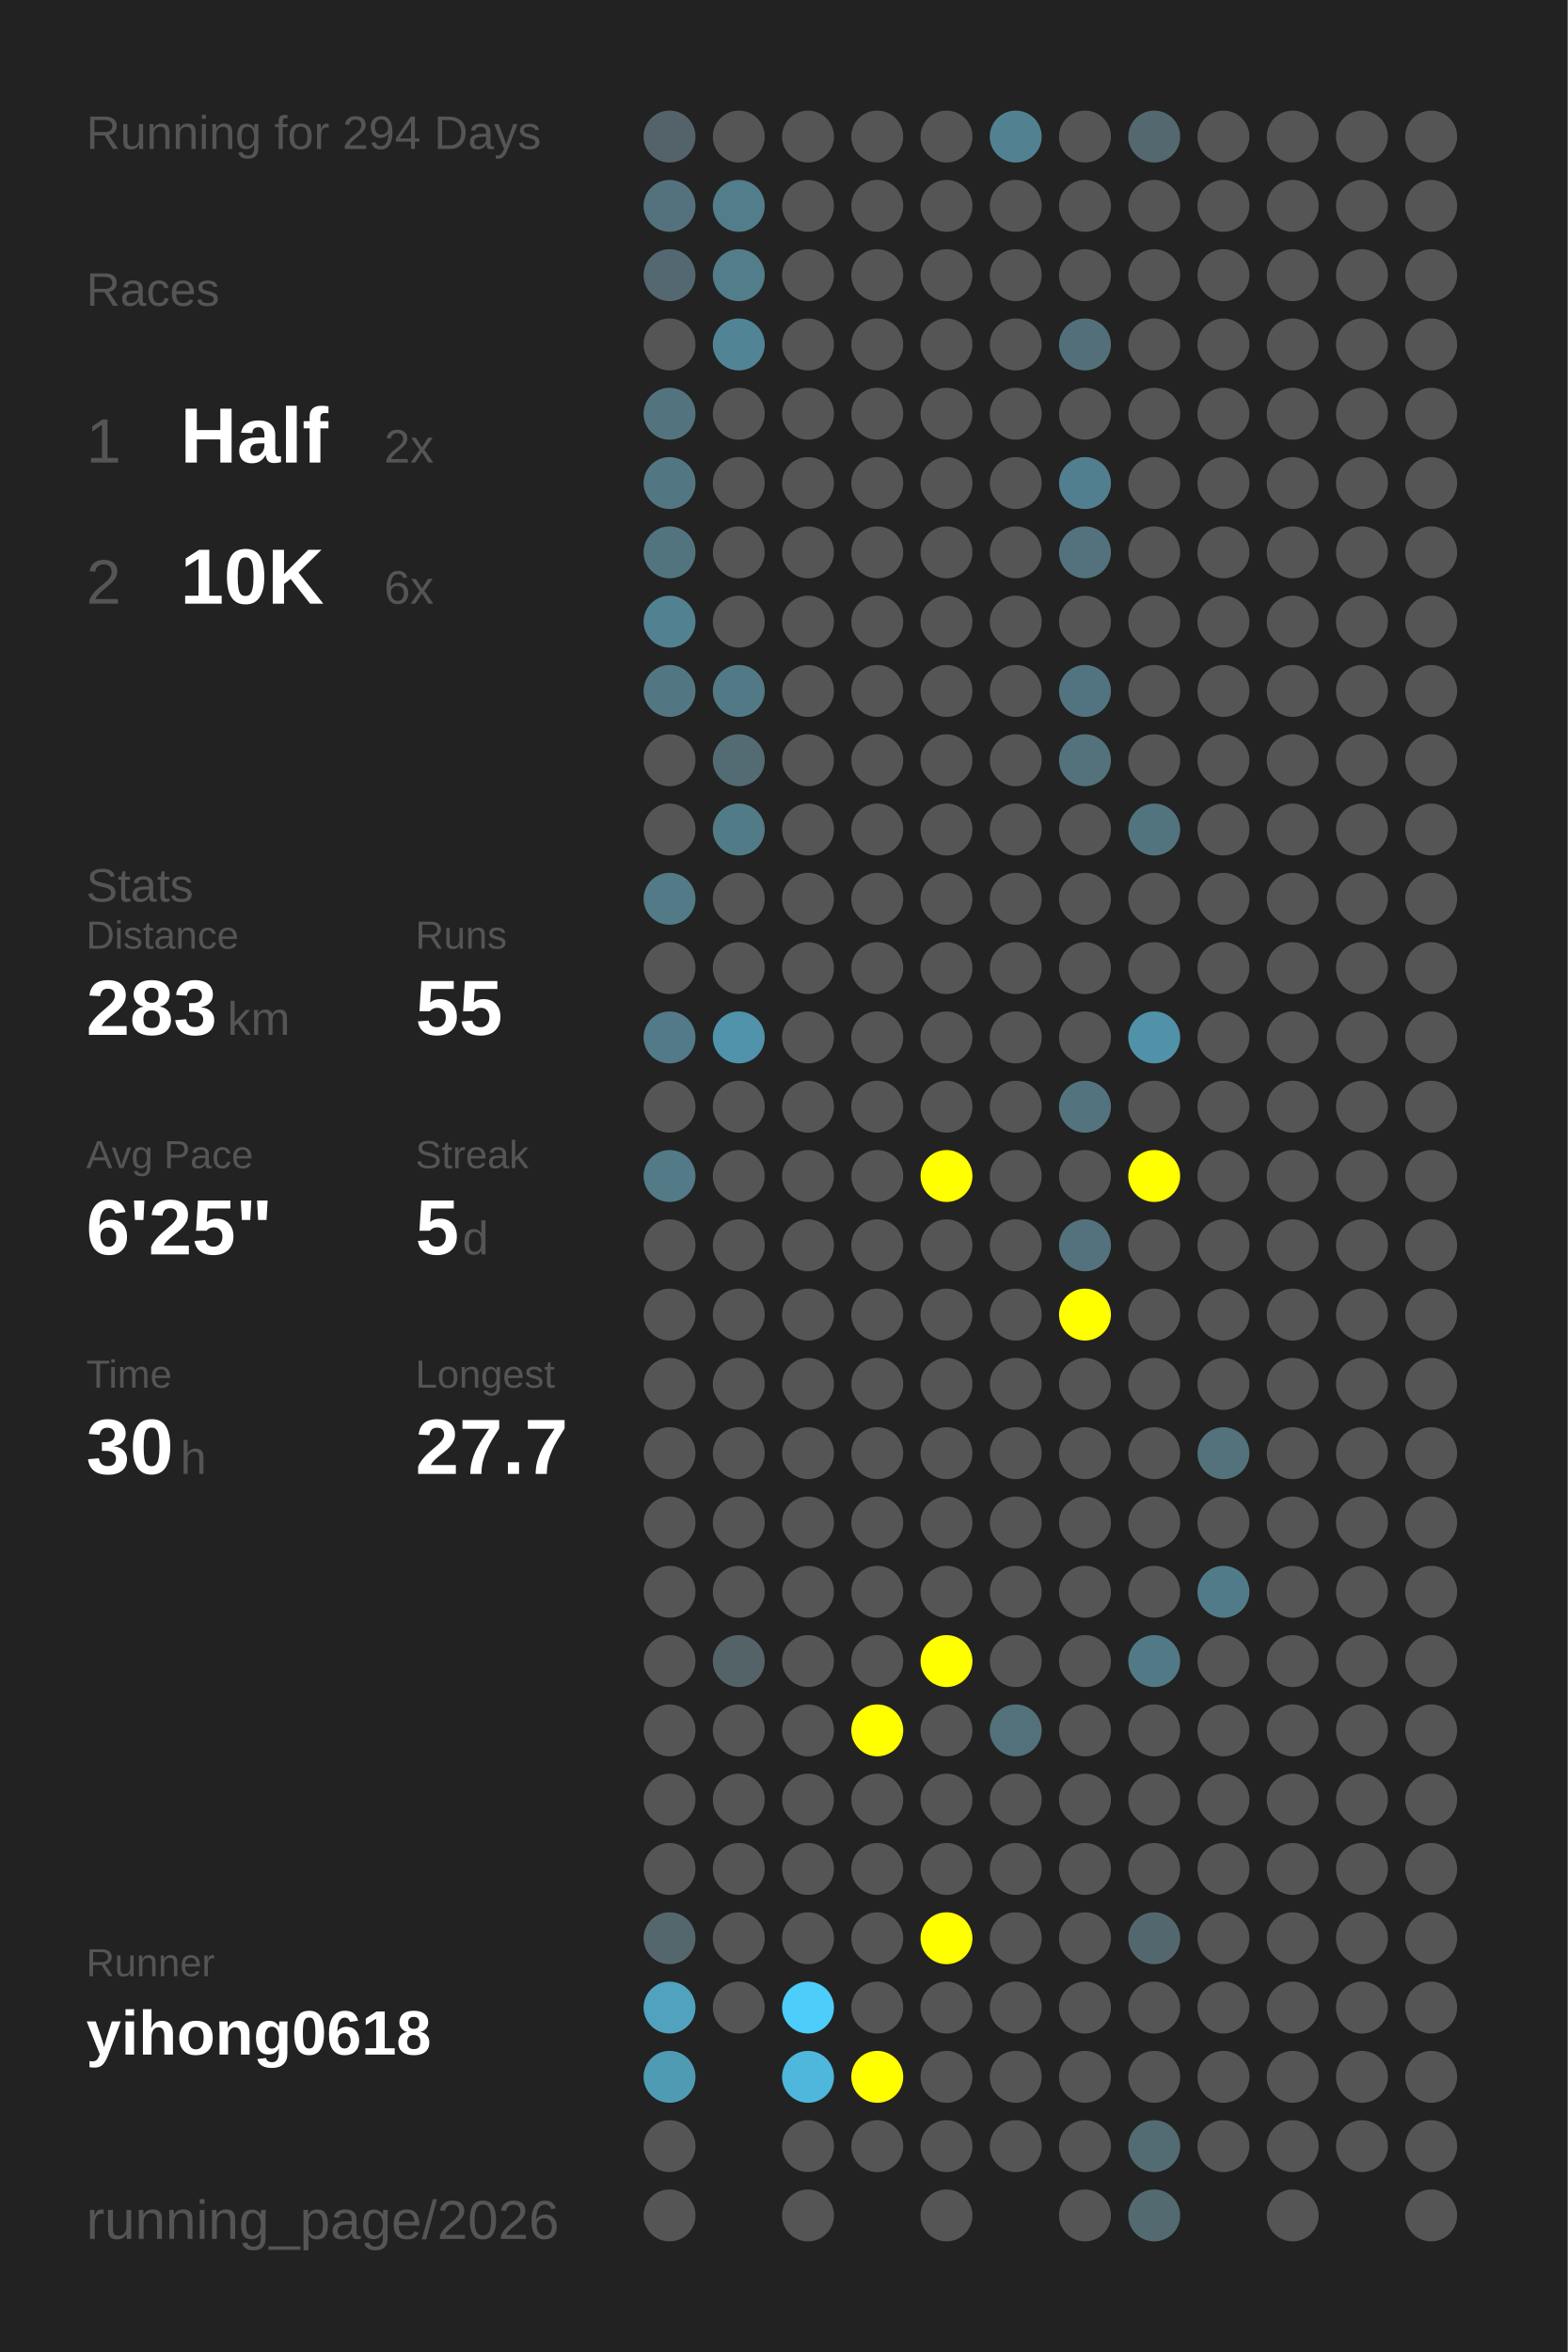
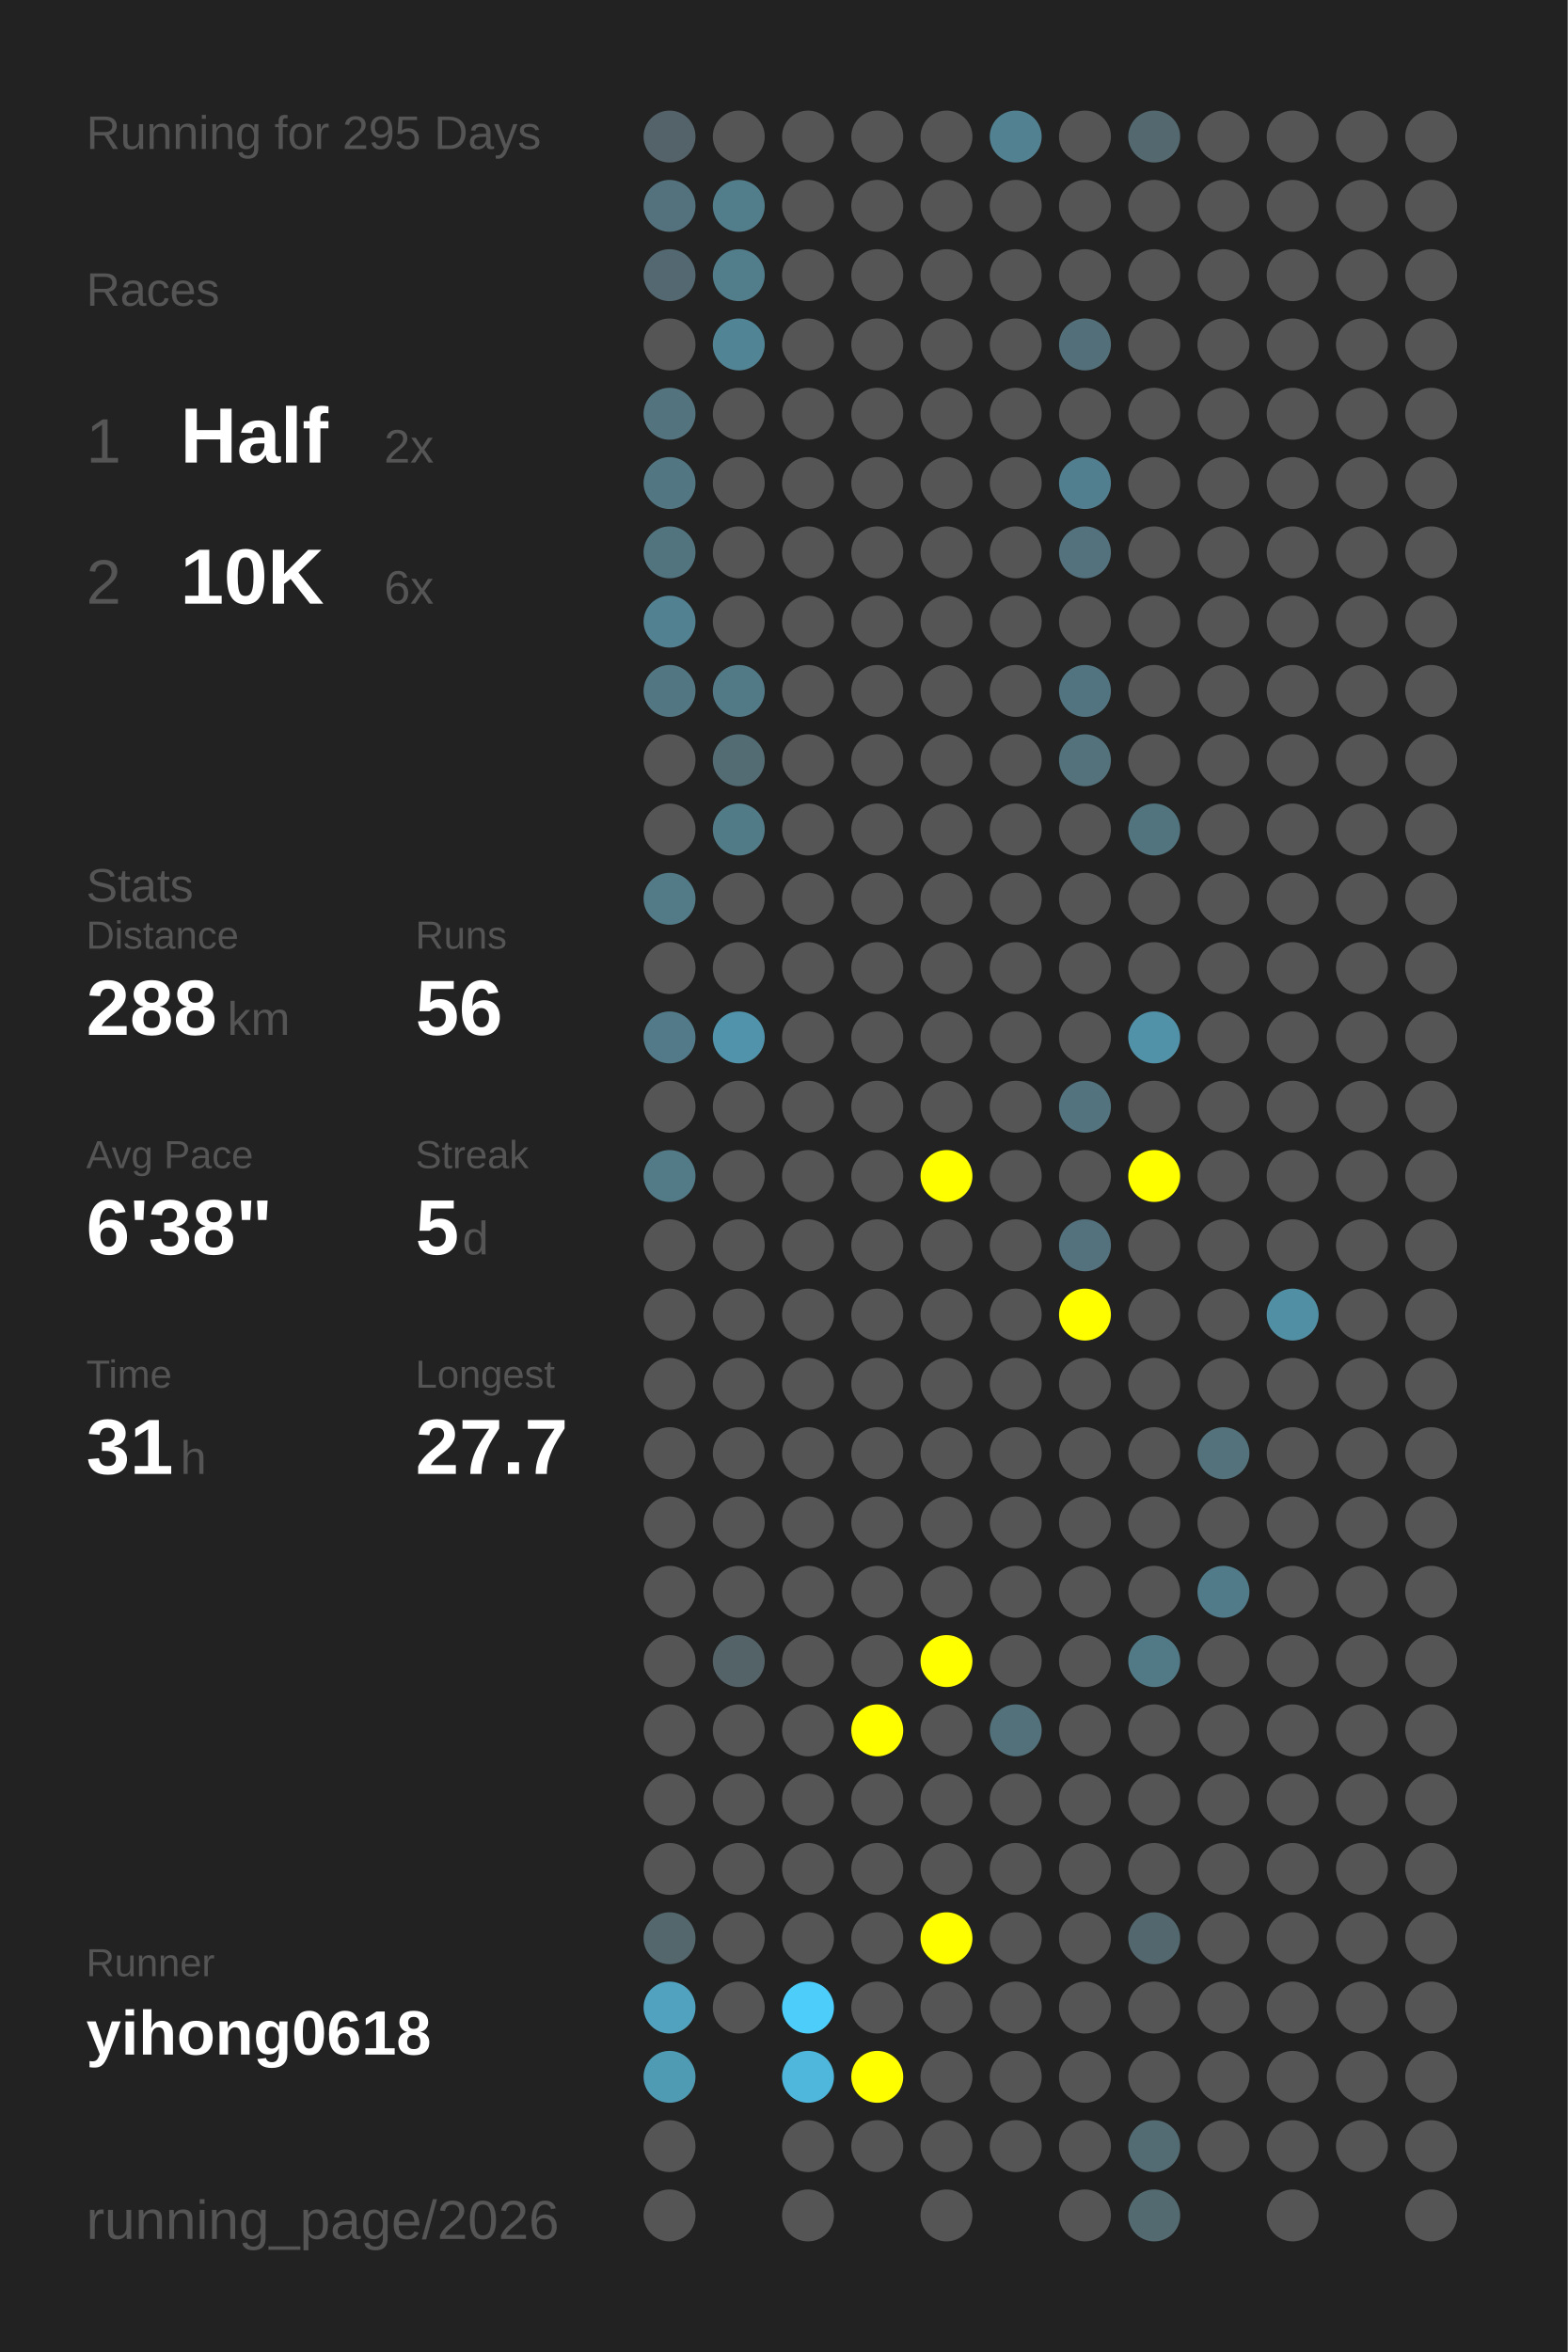
<svg xmlns="http://www.w3.org/2000/svg" baseProfile="full" height="300mm" version="1.1" viewBox="0,0,200,300" width="200mm">
  <defs />
  <rect fill="#222222" height="300" width="200" x="0" y="0" />
-   <text fill="#555555" style="font-size:6px; font-family:Arial;" x="11" y="19">Running for 294 Days</text>
+   <text fill="#555555" style="font-size:6px; font-family:Arial;" x="11" y="19">Running for 295 Days</text>
  <text fill="#555555" style="font-size:6px; font-family:Arial;" x="11" y="39">Races</text>
  <text fill="#555555" style="font-size:8px; font-family:Arial;" x="11" y="59">1</text>
  <text fill="#FFFFFF" style="font-size:10px; font-family:Arial; font-weight:bold;" x="23" y="59">Half</text>
  <text fill="#555555" style="font-size:6px; font-family:Arial;" x="49" y="59">2x</text>
  <text fill="#555555" style="font-size:8px; font-family:Arial;" x="11" y="77">2</text>
  <text fill="#FFFFFF" style="font-size:10px; font-family:Arial; font-weight:bold;" x="23" y="77">10K</text>
  <text fill="#555555" style="font-size:6px; font-family:Arial;" x="49" y="77">6x</text>
  <text fill="#555555" style="font-size:6px; font-family:Arial;" x="11" y="115">Stats</text>
  <text fill="#555555" style="font-size:5px; font-family:Arial;" x="11" y="121">Distance</text>
-   <text fill="#FFFFFF" style="font-size:10px; font-family:Arial; font-weight:bold;" x="11" y="132">283</text>
+   <text fill="#FFFFFF" style="font-size:10px; font-family:Arial; font-weight:bold;" x="11" y="132">288</text>
  <text fill="#555555" style="font-size:6px; font-family:Arial;" x="29" y="132">km</text>
  <text fill="#555555" style="font-size:5px; font-family:Arial;" x="53" y="121">Runs</text>
-   <text fill="#FFFFFF" style="font-size:10px; font-family:Arial; font-weight:bold;" x="53" y="132">55</text>
+   <text fill="#FFFFFF" style="font-size:10px; font-family:Arial; font-weight:bold;" x="53" y="132">56</text>
  <text fill="#555555" style="font-size:5px; font-family:Arial;" x="11" y="149">Avg Pace</text>
-   <text fill="#FFFFFF" style="font-size:10px; font-family:Arial; font-weight:bold;" x="11" y="160">6'25"</text>
+   <text fill="#FFFFFF" style="font-size:10px; font-family:Arial; font-weight:bold;" x="11" y="160">6'38"</text>
  <text fill="#555555" style="font-size:5px; font-family:Arial;" x="53" y="149">Streak</text>
  <text fill="#FFFFFF" style="font-size:10px; font-family:Arial; font-weight:bold;" x="53" y="160">5</text>
  <text fill="#555555" style="font-size:6px; font-family:Arial;" x="59" y="160">d</text>
  <text fill="#555555" style="font-size:5px; font-family:Arial;" x="11" y="177">Time</text>
-   <text fill="#FFFFFF" style="font-size:10px; font-family:Arial; font-weight:bold;" x="11" y="188">30</text>
+   <text fill="#FFFFFF" style="font-size:10px; font-family:Arial; font-weight:bold;" x="11" y="188">31</text>
  <text fill="#555555" style="font-size:6px; font-family:Arial;" x="23" y="188">h</text>
  <text fill="#555555" style="font-size:5px; font-family:Arial;" x="53" y="177">Longest</text>
  <text fill="#FFFFFF" style="font-size:10px; font-family:Arial; font-weight:bold;" x="53" y="188">27.7</text>
  <text fill="#555555" style="font-size:5px; font-family:Arial;" x="11" y="252.065">Runner</text>
  <text fill="#FFFFFF" style="font-size:8px; font-family:Arial; font-weight:bold;" x="11" y="262.065">yihong0618</text>
  <text fill="#555555" style="font-size:7px; font-family:Arial;" x="11" y="285.581">running_page/2026</text>
  <circle cx="85.417" cy="17.419" fill="#546369" r="3.312" />
  <circle cx="85.417" cy="26.258" fill="#53727d" r="3.312" />
  <circle cx="85.417" cy="35.097" fill="#536870" r="3.312" />
  <circle cx="85.417" cy="43.935" fill="#555555" r="3.312" />
  <circle cx="85.417" cy="52.774" fill="#53747f" r="3.312" />
  <circle cx="85.417" cy="61.613" fill="#527783" r="3.312" />
  <circle cx="85.417" cy="70.452" fill="#52747f" r="3.312" />
  <circle cx="85.417" cy="79.29" fill="#528191" r="3.312" />
  <circle cx="85.417" cy="88.129" fill="#527783" r="3.312" />
  <circle cx="85.417" cy="96.968" fill="#555555" r="3.312" />
  <circle cx="85.417" cy="105.806" fill="#555555" r="3.312" />
  <circle cx="85.417" cy="114.645" fill="#527a87" r="3.312" />
  <circle cx="85.417" cy="123.484" fill="#555555" r="3.312" />
  <circle cx="85.417" cy="132.323" fill="#527a88" r="3.312" />
  <circle cx="85.417" cy="141.161" fill="#555555" r="3.312" />
  <circle cx="85.417" cy="150" fill="#527a87" r="3.312" />
  <circle cx="85.417" cy="158.839" fill="#555555" r="3.312" />
  <circle cx="85.417" cy="167.677" fill="#555555" r="3.312" />
  <circle cx="85.417" cy="176.516" fill="#555555" r="3.312" />
  <circle cx="85.417" cy="185.355" fill="#555555" r="3.312" />
  <circle cx="85.417" cy="194.194" fill="#555555" r="3.312" />
  <circle cx="85.417" cy="203.032" fill="#555555" r="3.312" />
  <circle cx="85.417" cy="211.871" fill="#555555" r="3.312" />
  <circle cx="85.417" cy="220.71" fill="#555555" r="3.312" />
  <circle cx="85.417" cy="229.548" fill="#555555" r="3.312" />
  <circle cx="85.417" cy="238.387" fill="#555555" r="3.312" />
  <circle cx="85.417" cy="247.226" fill="#53676d" r="3.312" />
  <circle cx="85.417" cy="256.065" fill="#50a2be" r="3.312" />
  <circle cx="85.417" cy="264.903" fill="#509bb4" r="3.312" />
  <circle cx="85.417" cy="273.742" fill="#555555" r="3.312" />
  <circle cx="85.417" cy="282.581" fill="#555555" r="3.312" />
  <circle cx="94.25" cy="17.419" fill="#555555" r="3.312" />
  <circle cx="94.25" cy="26.258" fill="#527d8b" r="3.312" />
  <circle cx="94.25" cy="35.097" fill="#527d8b" r="3.312" />
  <circle cx="94.25" cy="43.935" fill="#518596" r="3.312" />
  <circle cx="94.25" cy="52.774" fill="#555555" r="3.312" />
  <circle cx="94.25" cy="61.613" fill="#555555" r="3.312" />
  <circle cx="94.25" cy="70.452" fill="#555555" r="3.312" />
  <circle cx="94.25" cy="79.29" fill="#555555" r="3.312" />
  <circle cx="94.25" cy="88.129" fill="#527986" r="3.312" />
  <circle cx="94.25" cy="96.968" fill="#536b73" r="3.312" />
  <circle cx="94.25" cy="105.806" fill="#527b88" r="3.312" />
  <circle cx="94.25" cy="114.645" fill="#555555" r="3.312" />
  <circle cx="94.25" cy="123.484" fill="#555555" r="3.312" />
  <circle cx="94.25" cy="132.323" fill="#5093aa" r="3.312" />
  <circle cx="94.25" cy="141.161" fill="#555555" r="3.312" />
  <circle cx="94.25" cy="150" fill="#555555" r="3.312" />
  <circle cx="94.25" cy="158.839" fill="#555555" r="3.312" />
  <circle cx="94.25" cy="167.677" fill="#555555" r="3.312" />
  <circle cx="94.25" cy="176.516" fill="#555555" r="3.312" />
  <circle cx="94.25" cy="185.355" fill="#555555" r="3.312" />
  <circle cx="94.25" cy="194.194" fill="#555555" r="3.312" />
  <circle cx="94.25" cy="203.032" fill="#555555" r="3.312" />
  <circle cx="94.25" cy="211.871" fill="#546368" r="3.312" />
  <circle cx="94.25" cy="220.71" fill="#555555" r="3.312" />
  <circle cx="94.25" cy="229.548" fill="#555555" r="3.312" />
  <circle cx="94.25" cy="238.387" fill="#555555" r="3.312" />
  <circle cx="94.25" cy="247.226" fill="#555555" r="3.312" />
  <circle cx="94.25" cy="256.065" fill="#555555" r="3.312" />
  <circle cx="103.083" cy="17.419" fill="#555555" r="3.312" />
  <circle cx="103.083" cy="26.258" fill="#555555" r="3.312" />
  <circle cx="103.083" cy="35.097" fill="#555555" r="3.312" />
  <circle cx="103.083" cy="43.935" fill="#555555" r="3.312" />
  <circle cx="103.083" cy="52.774" fill="#555555" r="3.312" />
  <circle cx="103.083" cy="61.613" fill="#555555" r="3.312" />
  <circle cx="103.083" cy="70.452" fill="#555555" r="3.312" />
  <circle cx="103.083" cy="79.29" fill="#555555" r="3.312" />
  <circle cx="103.083" cy="88.129" fill="#555555" r="3.312" />
  <circle cx="103.083" cy="96.968" fill="#555555" r="3.312" />
  <circle cx="103.083" cy="105.806" fill="#555555" r="3.312" />
  <circle cx="103.083" cy="114.645" fill="#555555" r="3.312" />
  <circle cx="103.083" cy="123.484" fill="#555555" r="3.312" />
  <circle cx="103.083" cy="132.323" fill="#555555" r="3.312" />
  <circle cx="103.083" cy="141.161" fill="#555555" r="3.312" />
  <circle cx="103.083" cy="150" fill="#555555" r="3.312" />
  <circle cx="103.083" cy="158.839" fill="#555555" r="3.312" />
  <circle cx="103.083" cy="167.677" fill="#555555" r="3.312" />
  <circle cx="103.083" cy="176.516" fill="#555555" r="3.312" />
  <circle cx="103.083" cy="185.355" fill="#555555" r="3.312" />
  <circle cx="103.083" cy="194.194" fill="#555555" r="3.312" />
  <circle cx="103.083" cy="203.032" fill="#555555" r="3.312" />
  <circle cx="103.083" cy="211.871" fill="#555555" r="3.312" />
  <circle cx="103.083" cy="220.71" fill="#555555" r="3.312" />
  <circle cx="103.083" cy="229.548" fill="#555555" r="3.312" />
  <circle cx="103.083" cy="238.387" fill="#555555" r="3.312" />
  <circle cx="103.083" cy="247.226" fill="#555555" r="3.312" />
  <circle cx="103.083" cy="256.065" fill="#4dcdf9" r="3.312" />
  <circle cx="103.083" cy="264.903" fill="#4eb7db" r="3.312" />
  <circle cx="103.083" cy="273.742" fill="#555555" r="3.312" />
  <circle cx="103.083" cy="282.581" fill="#555555" r="3.312" />
  <circle cx="111.917" cy="17.419" fill="#555555" r="3.312" />
  <circle cx="111.917" cy="26.258" fill="#555555" r="3.312" />
  <circle cx="111.917" cy="35.097" fill="#555555" r="3.312" />
  <circle cx="111.917" cy="43.935" fill="#555555" r="3.312" />
  <circle cx="111.917" cy="52.774" fill="#555555" r="3.312" />
  <circle cx="111.917" cy="61.613" fill="#555555" r="3.312" />
  <circle cx="111.917" cy="70.452" fill="#555555" r="3.312" />
  <circle cx="111.917" cy="79.29" fill="#555555" r="3.312" />
  <circle cx="111.917" cy="88.129" fill="#555555" r="3.312" />
  <circle cx="111.917" cy="96.968" fill="#555555" r="3.312" />
  <circle cx="111.917" cy="105.806" fill="#555555" r="3.312" />
  <circle cx="111.917" cy="114.645" fill="#555555" r="3.312" />
  <circle cx="111.917" cy="123.484" fill="#555555" r="3.312" />
  <circle cx="111.917" cy="132.323" fill="#555555" r="3.312" />
  <circle cx="111.917" cy="141.161" fill="#555555" r="3.312" />
  <circle cx="111.917" cy="150" fill="#555555" r="3.312" />
  <circle cx="111.917" cy="158.839" fill="#555555" r="3.312" />
  <circle cx="111.917" cy="167.677" fill="#555555" r="3.312" />
  <circle cx="111.917" cy="176.516" fill="#555555" r="3.312" />
  <circle cx="111.917" cy="185.355" fill="#555555" r="3.312" />
  <circle cx="111.917" cy="194.194" fill="#555555" r="3.312" />
  <circle cx="111.917" cy="203.032" fill="#555555" r="3.312" />
  <circle cx="111.917" cy="211.871" fill="#555555" r="3.312" />
  <circle cx="111.917" cy="220.71" fill="#FFFF00" r="3.312" />
  <circle cx="111.917" cy="229.548" fill="#555555" r="3.312" />
  <circle cx="111.917" cy="238.387" fill="#555555" r="3.312" />
  <circle cx="111.917" cy="247.226" fill="#555555" r="3.312" />
  <circle cx="111.917" cy="256.065" fill="#555555" r="3.312" />
  <circle cx="111.917" cy="264.903" fill="#FFFF00" r="3.312" />
  <circle cx="111.917" cy="273.742" fill="#555555" r="3.312" />
  <circle cx="120.75" cy="17.419" fill="#555555" r="3.312" />
  <circle cx="120.75" cy="26.258" fill="#555555" r="3.312" />
  <circle cx="120.75" cy="35.097" fill="#555555" r="3.312" />
  <circle cx="120.75" cy="43.935" fill="#555555" r="3.312" />
  <circle cx="120.75" cy="52.774" fill="#555555" r="3.312" />
  <circle cx="120.75" cy="61.613" fill="#555555" r="3.312" />
  <circle cx="120.75" cy="70.452" fill="#555555" r="3.312" />
  <circle cx="120.75" cy="79.29" fill="#555555" r="3.312" />
  <circle cx="120.75" cy="88.129" fill="#555555" r="3.312" />
  <circle cx="120.75" cy="96.968" fill="#555555" r="3.312" />
  <circle cx="120.75" cy="105.806" fill="#555555" r="3.312" />
  <circle cx="120.75" cy="114.645" fill="#555555" r="3.312" />
  <circle cx="120.75" cy="123.484" fill="#555555" r="3.312" />
  <circle cx="120.75" cy="132.323" fill="#555555" r="3.312" />
  <circle cx="120.75" cy="141.161" fill="#555555" r="3.312" />
  <circle cx="120.75" cy="150" fill="#FFFF00" r="3.312" />
  <circle cx="120.75" cy="158.839" fill="#555555" r="3.312" />
  <circle cx="120.75" cy="167.677" fill="#555555" r="3.312" />
  <circle cx="120.75" cy="176.516" fill="#555555" r="3.312" />
  <circle cx="120.75" cy="185.355" fill="#555555" r="3.312" />
  <circle cx="120.75" cy="194.194" fill="#555555" r="3.312" />
  <circle cx="120.75" cy="203.032" fill="#555555" r="3.312" />
  <circle cx="120.75" cy="211.871" fill="#FFFF00" r="3.312" />
  <circle cx="120.75" cy="220.71" fill="#555555" r="3.312" />
  <circle cx="120.75" cy="229.548" fill="#555555" r="3.312" />
  <circle cx="120.75" cy="238.387" fill="#555555" r="3.312" />
  <circle cx="120.75" cy="247.226" fill="#FFFF00" r="3.312" />
  <circle cx="120.75" cy="256.065" fill="#555555" r="3.312" />
  <circle cx="120.75" cy="264.903" fill="#555555" r="3.312" />
  <circle cx="120.75" cy="273.742" fill="#555555" r="3.312" />
  <circle cx="120.75" cy="282.581" fill="#555555" r="3.312" />
  <circle cx="129.583" cy="17.419" fill="#528292" r="3.312" />
  <circle cx="129.583" cy="26.258" fill="#555555" r="3.312" />
  <circle cx="129.583" cy="35.097" fill="#555555" r="3.312" />
  <circle cx="129.583" cy="43.935" fill="#555555" r="3.312" />
  <circle cx="129.583" cy="52.774" fill="#555555" r="3.312" />
  <circle cx="129.583" cy="61.613" fill="#555555" r="3.312" />
  <circle cx="129.583" cy="70.452" fill="#555555" r="3.312" />
  <circle cx="129.583" cy="79.29" fill="#555555" r="3.312" />
  <circle cx="129.583" cy="88.129" fill="#555555" r="3.312" />
  <circle cx="129.583" cy="96.968" fill="#555555" r="3.312" />
  <circle cx="129.583" cy="105.806" fill="#555555" r="3.312" />
  <circle cx="129.583" cy="114.645" fill="#555555" r="3.312" />
  <circle cx="129.583" cy="123.484" fill="#555555" r="3.312" />
  <circle cx="129.583" cy="132.323" fill="#555555" r="3.312" />
  <circle cx="129.583" cy="141.161" fill="#555555" r="3.312" />
  <circle cx="129.583" cy="150" fill="#555555" r="3.312" />
  <circle cx="129.583" cy="158.839" fill="#555555" r="3.312" />
  <circle cx="129.583" cy="167.677" fill="#555555" r="3.312" />
  <circle cx="129.583" cy="176.516" fill="#555555" r="3.312" />
  <circle cx="129.583" cy="185.355" fill="#555555" r="3.312" />
  <circle cx="129.583" cy="194.194" fill="#555555" r="3.312" />
  <circle cx="129.583" cy="203.032" fill="#555555" r="3.312" />
  <circle cx="129.583" cy="211.871" fill="#555555" r="3.312" />
  <circle cx="129.583" cy="220.71" fill="#53717b" r="3.312" />
  <circle cx="129.583" cy="229.548" fill="#555555" r="3.312" />
  <circle cx="129.583" cy="238.387" fill="#555555" r="3.312" />
  <circle cx="129.583" cy="247.226" fill="#555555" r="3.312" />
  <circle cx="129.583" cy="256.065" fill="#555555" r="3.312" />
  <circle cx="129.583" cy="264.903" fill="#555555" r="3.312" />
  <circle cx="129.583" cy="273.742" fill="#555555" r="3.312" />
  <circle cx="138.417" cy="17.419" fill="#555555" r="3.312" />
  <circle cx="138.417" cy="26.258" fill="#555555" r="3.312" />
  <circle cx="138.417" cy="35.097" fill="#555555" r="3.312" />
  <circle cx="138.417" cy="43.935" fill="#53707a" r="3.312" />
  <circle cx="138.417" cy="52.774" fill="#555555" r="3.312" />
  <circle cx="138.417" cy="61.613" fill="#527f8f" r="3.312" />
  <circle cx="138.417" cy="70.452" fill="#53727d" r="3.312" />
  <circle cx="138.417" cy="79.29" fill="#555555" r="3.312" />
  <circle cx="138.417" cy="88.129" fill="#527480" r="3.312" />
  <circle cx="138.417" cy="96.968" fill="#53727c" r="3.312" />
  <circle cx="138.417" cy="105.806" fill="#555555" r="3.312" />
  <circle cx="138.417" cy="114.645" fill="#555555" r="3.312" />
  <circle cx="138.417" cy="123.484" fill="#555555" r="3.312" />
  <circle cx="138.417" cy="132.323" fill="#555555" r="3.312" />
  <circle cx="138.417" cy="141.161" fill="#53737e" r="3.312" />
  <circle cx="138.417" cy="150" fill="#555555" r="3.312" />
  <circle cx="138.417" cy="158.839" fill="#53727d" r="3.312" />
  <circle cx="138.417" cy="167.677" fill="#FFFF00" r="3.312" />
  <circle cx="138.417" cy="176.516" fill="#555555" r="3.312" />
  <circle cx="138.417" cy="185.355" fill="#555555" r="3.312" />
  <circle cx="138.417" cy="194.194" fill="#555555" r="3.312" />
  <circle cx="138.417" cy="203.032" fill="#555555" r="3.312" />
  <circle cx="138.417" cy="211.871" fill="#555555" r="3.312" />
  <circle cx="138.417" cy="220.71" fill="#555555" r="3.312" />
  <circle cx="138.417" cy="229.548" fill="#555555" r="3.312" />
  <circle cx="138.417" cy="238.387" fill="#555555" r="3.312" />
  <circle cx="138.417" cy="247.226" fill="#555555" r="3.312" />
  <circle cx="138.417" cy="256.065" fill="#555555" r="3.312" />
  <circle cx="138.417" cy="264.903" fill="#555555" r="3.312" />
  <circle cx="138.417" cy="273.742" fill="#555555" r="3.312" />
  <circle cx="138.417" cy="282.581" fill="#555555" r="3.312" />
  <circle cx="147.25" cy="17.419" fill="#53686f" r="3.312" />
  <circle cx="147.25" cy="26.258" fill="#555555" r="3.312" />
  <circle cx="147.25" cy="35.097" fill="#555555" r="3.312" />
  <circle cx="147.25" cy="43.935" fill="#555555" r="3.312" />
  <circle cx="147.25" cy="52.774" fill="#555555" r="3.312" />
  <circle cx="147.25" cy="61.613" fill="#555555" r="3.312" />
  <circle cx="147.25" cy="70.452" fill="#555555" r="3.312" />
  <circle cx="147.25" cy="79.29" fill="#555555" r="3.312" />
  <circle cx="147.25" cy="88.129" fill="#555555" r="3.312" />
  <circle cx="147.25" cy="96.968" fill="#555555" r="3.312" />
  <circle cx="147.25" cy="105.806" fill="#52747f" r="3.312" />
  <circle cx="147.25" cy="114.645" fill="#555555" r="3.312" />
  <circle cx="147.25" cy="123.484" fill="#555555" r="3.312" />
  <circle cx="147.25" cy="132.323" fill="#5192a8" r="3.312" />
  <circle cx="147.25" cy="141.161" fill="#555555" r="3.312" />
  <circle cx="147.25" cy="150" fill="#FFFF00" r="3.312" />
  <circle cx="147.25" cy="158.839" fill="#555555" r="3.312" />
  <circle cx="147.25" cy="167.677" fill="#555555" r="3.312" />
  <circle cx="147.25" cy="176.516" fill="#555555" r="3.312" />
  <circle cx="147.25" cy="185.355" fill="#555555" r="3.312" />
  <circle cx="147.25" cy="194.194" fill="#555555" r="3.312" />
  <circle cx="147.25" cy="203.032" fill="#555555" r="3.312" />
  <circle cx="147.25" cy="211.871" fill="#527986" r="3.312" />
  <circle cx="147.25" cy="220.71" fill="#555555" r="3.312" />
  <circle cx="147.25" cy="229.548" fill="#555555" r="3.312" />
  <circle cx="147.25" cy="238.387" fill="#555555" r="3.312" />
  <circle cx="147.25" cy="247.226" fill="#53686e" r="3.312" />
  <circle cx="147.25" cy="256.065" fill="#555555" r="3.312" />
  <circle cx="147.25" cy="264.903" fill="#555555" r="3.312" />
  <circle cx="147.25" cy="273.742" fill="#536b73" r="3.312" />
  <circle cx="147.25" cy="282.581" fill="#536a71" r="3.312" />
  <circle cx="156.083" cy="17.419" fill="#555555" r="3.312" />
  <circle cx="156.083" cy="26.258" fill="#555555" r="3.312" />
  <circle cx="156.083" cy="35.097" fill="#555555" r="3.312" />
  <circle cx="156.083" cy="43.935" fill="#555555" r="3.312" />
  <circle cx="156.083" cy="52.774" fill="#555555" r="3.312" />
  <circle cx="156.083" cy="61.613" fill="#555555" r="3.312" />
  <circle cx="156.083" cy="70.452" fill="#555555" r="3.312" />
  <circle cx="156.083" cy="79.29" fill="#555555" r="3.312" />
  <circle cx="156.083" cy="88.129" fill="#555555" r="3.312" />
  <circle cx="156.083" cy="96.968" fill="#555555" r="3.312" />
  <circle cx="156.083" cy="105.806" fill="#555555" r="3.312" />
  <circle cx="156.083" cy="114.645" fill="#555555" r="3.312" />
  <circle cx="156.083" cy="123.484" fill="#555555" r="3.312" />
  <circle cx="156.083" cy="132.323" fill="#555555" r="3.312" />
  <circle cx="156.083" cy="141.161" fill="#555555" r="3.312" />
  <circle cx="156.083" cy="150" fill="#555555" r="3.312" />
  <circle cx="156.083" cy="158.839" fill="#555555" r="3.312" />
  <circle cx="156.083" cy="167.677" fill="#555555" r="3.312" />
  <circle cx="156.083" cy="176.516" fill="#555555" r="3.312" />
  <circle cx="156.083" cy="185.355" fill="#53727c" r="3.312" />
  <circle cx="156.083" cy="194.194" fill="#555555" r="3.312" />
  <circle cx="156.083" cy="203.032" fill="#527b89" r="3.312" />
  <circle cx="156.083" cy="211.871" fill="#555555" r="3.312" />
  <circle cx="156.083" cy="220.71" fill="#555555" r="3.312" />
  <circle cx="156.083" cy="229.548" fill="#555555" r="3.312" />
  <circle cx="156.083" cy="238.387" fill="#555555" r="3.312" />
  <circle cx="156.083" cy="247.226" fill="#555555" r="3.312" />
  <circle cx="156.083" cy="256.065" fill="#555555" r="3.312" />
  <circle cx="156.083" cy="264.903" fill="#555555" r="3.312" />
  <circle cx="156.083" cy="273.742" fill="#555555" r="3.312" />
  <circle cx="164.917" cy="17.419" fill="#555555" r="3.312" />
  <circle cx="164.917" cy="26.258" fill="#555555" r="3.312" />
  <circle cx="164.917" cy="35.097" fill="#555555" r="3.312" />
  <circle cx="164.917" cy="43.935" fill="#555555" r="3.312" />
  <circle cx="164.917" cy="52.774" fill="#555555" r="3.312" />
  <circle cx="164.917" cy="61.613" fill="#555555" r="3.312" />
  <circle cx="164.917" cy="70.452" fill="#555555" r="3.312" />
  <circle cx="164.917" cy="79.29" fill="#555555" r="3.312" />
  <circle cx="164.917" cy="88.129" fill="#555555" r="3.312" />
  <circle cx="164.917" cy="96.968" fill="#555555" r="3.312" />
  <circle cx="164.917" cy="105.806" fill="#555555" r="3.312" />
  <circle cx="164.917" cy="114.645" fill="#555555" r="3.312" />
  <circle cx="164.917" cy="123.484" fill="#555555" r="3.312" />
  <circle cx="164.917" cy="132.323" fill="#555555" r="3.312" />
  <circle cx="164.917" cy="141.161" fill="#555555" r="3.312" />
  <circle cx="164.917" cy="150" fill="#555555" r="3.312" />
  <circle cx="164.917" cy="158.839" fill="#555555" r="3.312" />
-   <circle cx="164.917" cy="167.677" fill="#555555" r="3.312" />
+   <circle cx="164.917" cy="167.677" fill="#518fa5" r="3.312" />
  <circle cx="164.917" cy="176.516" fill="#555555" r="3.312" />
  <circle cx="164.917" cy="185.355" fill="#555555" r="3.312" />
  <circle cx="164.917" cy="194.194" fill="#555555" r="3.312" />
  <circle cx="164.917" cy="203.032" fill="#555555" r="3.312" />
  <circle cx="164.917" cy="211.871" fill="#555555" r="3.312" />
  <circle cx="164.917" cy="220.71" fill="#555555" r="3.312" />
  <circle cx="164.917" cy="229.548" fill="#555555" r="3.312" />
  <circle cx="164.917" cy="238.387" fill="#555555" r="3.312" />
  <circle cx="164.917" cy="247.226" fill="#555555" r="3.312" />
  <circle cx="164.917" cy="256.065" fill="#555555" r="3.312" />
  <circle cx="164.917" cy="264.903" fill="#555555" r="3.312" />
  <circle cx="164.917" cy="273.742" fill="#555555" r="3.312" />
  <circle cx="164.917" cy="282.581" fill="#555555" r="3.312" />
  <circle cx="173.75" cy="17.419" fill="#555555" r="3.312" />
  <circle cx="173.75" cy="26.258" fill="#555555" r="3.312" />
  <circle cx="173.75" cy="35.097" fill="#555555" r="3.312" />
  <circle cx="173.75" cy="43.935" fill="#555555" r="3.312" />
  <circle cx="173.75" cy="52.774" fill="#555555" r="3.312" />
  <circle cx="173.75" cy="61.613" fill="#555555" r="3.312" />
  <circle cx="173.75" cy="70.452" fill="#555555" r="3.312" />
  <circle cx="173.75" cy="79.29" fill="#555555" r="3.312" />
  <circle cx="173.75" cy="88.129" fill="#555555" r="3.312" />
  <circle cx="173.75" cy="96.968" fill="#555555" r="3.312" />
  <circle cx="173.75" cy="105.806" fill="#555555" r="3.312" />
  <circle cx="173.75" cy="114.645" fill="#555555" r="3.312" />
  <circle cx="173.75" cy="123.484" fill="#555555" r="3.312" />
  <circle cx="173.75" cy="132.323" fill="#555555" r="3.312" />
  <circle cx="173.75" cy="141.161" fill="#555555" r="3.312" />
  <circle cx="173.75" cy="150" fill="#555555" r="3.312" />
  <circle cx="173.75" cy="158.839" fill="#555555" r="3.312" />
  <circle cx="173.75" cy="167.677" fill="#555555" r="3.312" />
  <circle cx="173.75" cy="176.516" fill="#555555" r="3.312" />
  <circle cx="173.75" cy="185.355" fill="#555555" r="3.312" />
  <circle cx="173.75" cy="194.194" fill="#555555" r="3.312" />
  <circle cx="173.75" cy="203.032" fill="#555555" r="3.312" />
  <circle cx="173.75" cy="211.871" fill="#555555" r="3.312" />
  <circle cx="173.75" cy="220.71" fill="#555555" r="3.312" />
  <circle cx="173.75" cy="229.548" fill="#555555" r="3.312" />
  <circle cx="173.75" cy="238.387" fill="#555555" r="3.312" />
  <circle cx="173.75" cy="247.226" fill="#555555" r="3.312" />
  <circle cx="173.75" cy="256.065" fill="#555555" r="3.312" />
  <circle cx="173.75" cy="264.903" fill="#555555" r="3.312" />
  <circle cx="173.75" cy="273.742" fill="#555555" r="3.312" />
  <circle cx="182.583" cy="17.419" fill="#555555" r="3.312" />
  <circle cx="182.583" cy="26.258" fill="#555555" r="3.312" />
  <circle cx="182.583" cy="35.097" fill="#555555" r="3.312" />
  <circle cx="182.583" cy="43.935" fill="#555555" r="3.312" />
  <circle cx="182.583" cy="52.774" fill="#555555" r="3.312" />
  <circle cx="182.583" cy="61.613" fill="#555555" r="3.312" />
  <circle cx="182.583" cy="70.452" fill="#555555" r="3.312" />
  <circle cx="182.583" cy="79.29" fill="#555555" r="3.312" />
  <circle cx="182.583" cy="88.129" fill="#555555" r="3.312" />
  <circle cx="182.583" cy="96.968" fill="#555555" r="3.312" />
  <circle cx="182.583" cy="105.806" fill="#555555" r="3.312" />
  <circle cx="182.583" cy="114.645" fill="#555555" r="3.312" />
  <circle cx="182.583" cy="123.484" fill="#555555" r="3.312" />
  <circle cx="182.583" cy="132.323" fill="#555555" r="3.312" />
  <circle cx="182.583" cy="141.161" fill="#555555" r="3.312" />
  <circle cx="182.583" cy="150" fill="#555555" r="3.312" />
  <circle cx="182.583" cy="158.839" fill="#555555" r="3.312" />
  <circle cx="182.583" cy="167.677" fill="#555555" r="3.312" />
  <circle cx="182.583" cy="176.516" fill="#555555" r="3.312" />
  <circle cx="182.583" cy="185.355" fill="#555555" r="3.312" />
  <circle cx="182.583" cy="194.194" fill="#555555" r="3.312" />
  <circle cx="182.583" cy="203.032" fill="#555555" r="3.312" />
  <circle cx="182.583" cy="211.871" fill="#555555" r="3.312" />
  <circle cx="182.583" cy="220.71" fill="#555555" r="3.312" />
  <circle cx="182.583" cy="229.548" fill="#555555" r="3.312" />
  <circle cx="182.583" cy="238.387" fill="#555555" r="3.312" />
  <circle cx="182.583" cy="247.226" fill="#555555" r="3.312" />
  <circle cx="182.583" cy="256.065" fill="#555555" r="3.312" />
  <circle cx="182.583" cy="264.903" fill="#555555" r="3.312" />
  <circle cx="182.583" cy="273.742" fill="#555555" r="3.312" />
  <circle cx="182.583" cy="282.581" fill="#555555" r="3.312" />
</svg>
